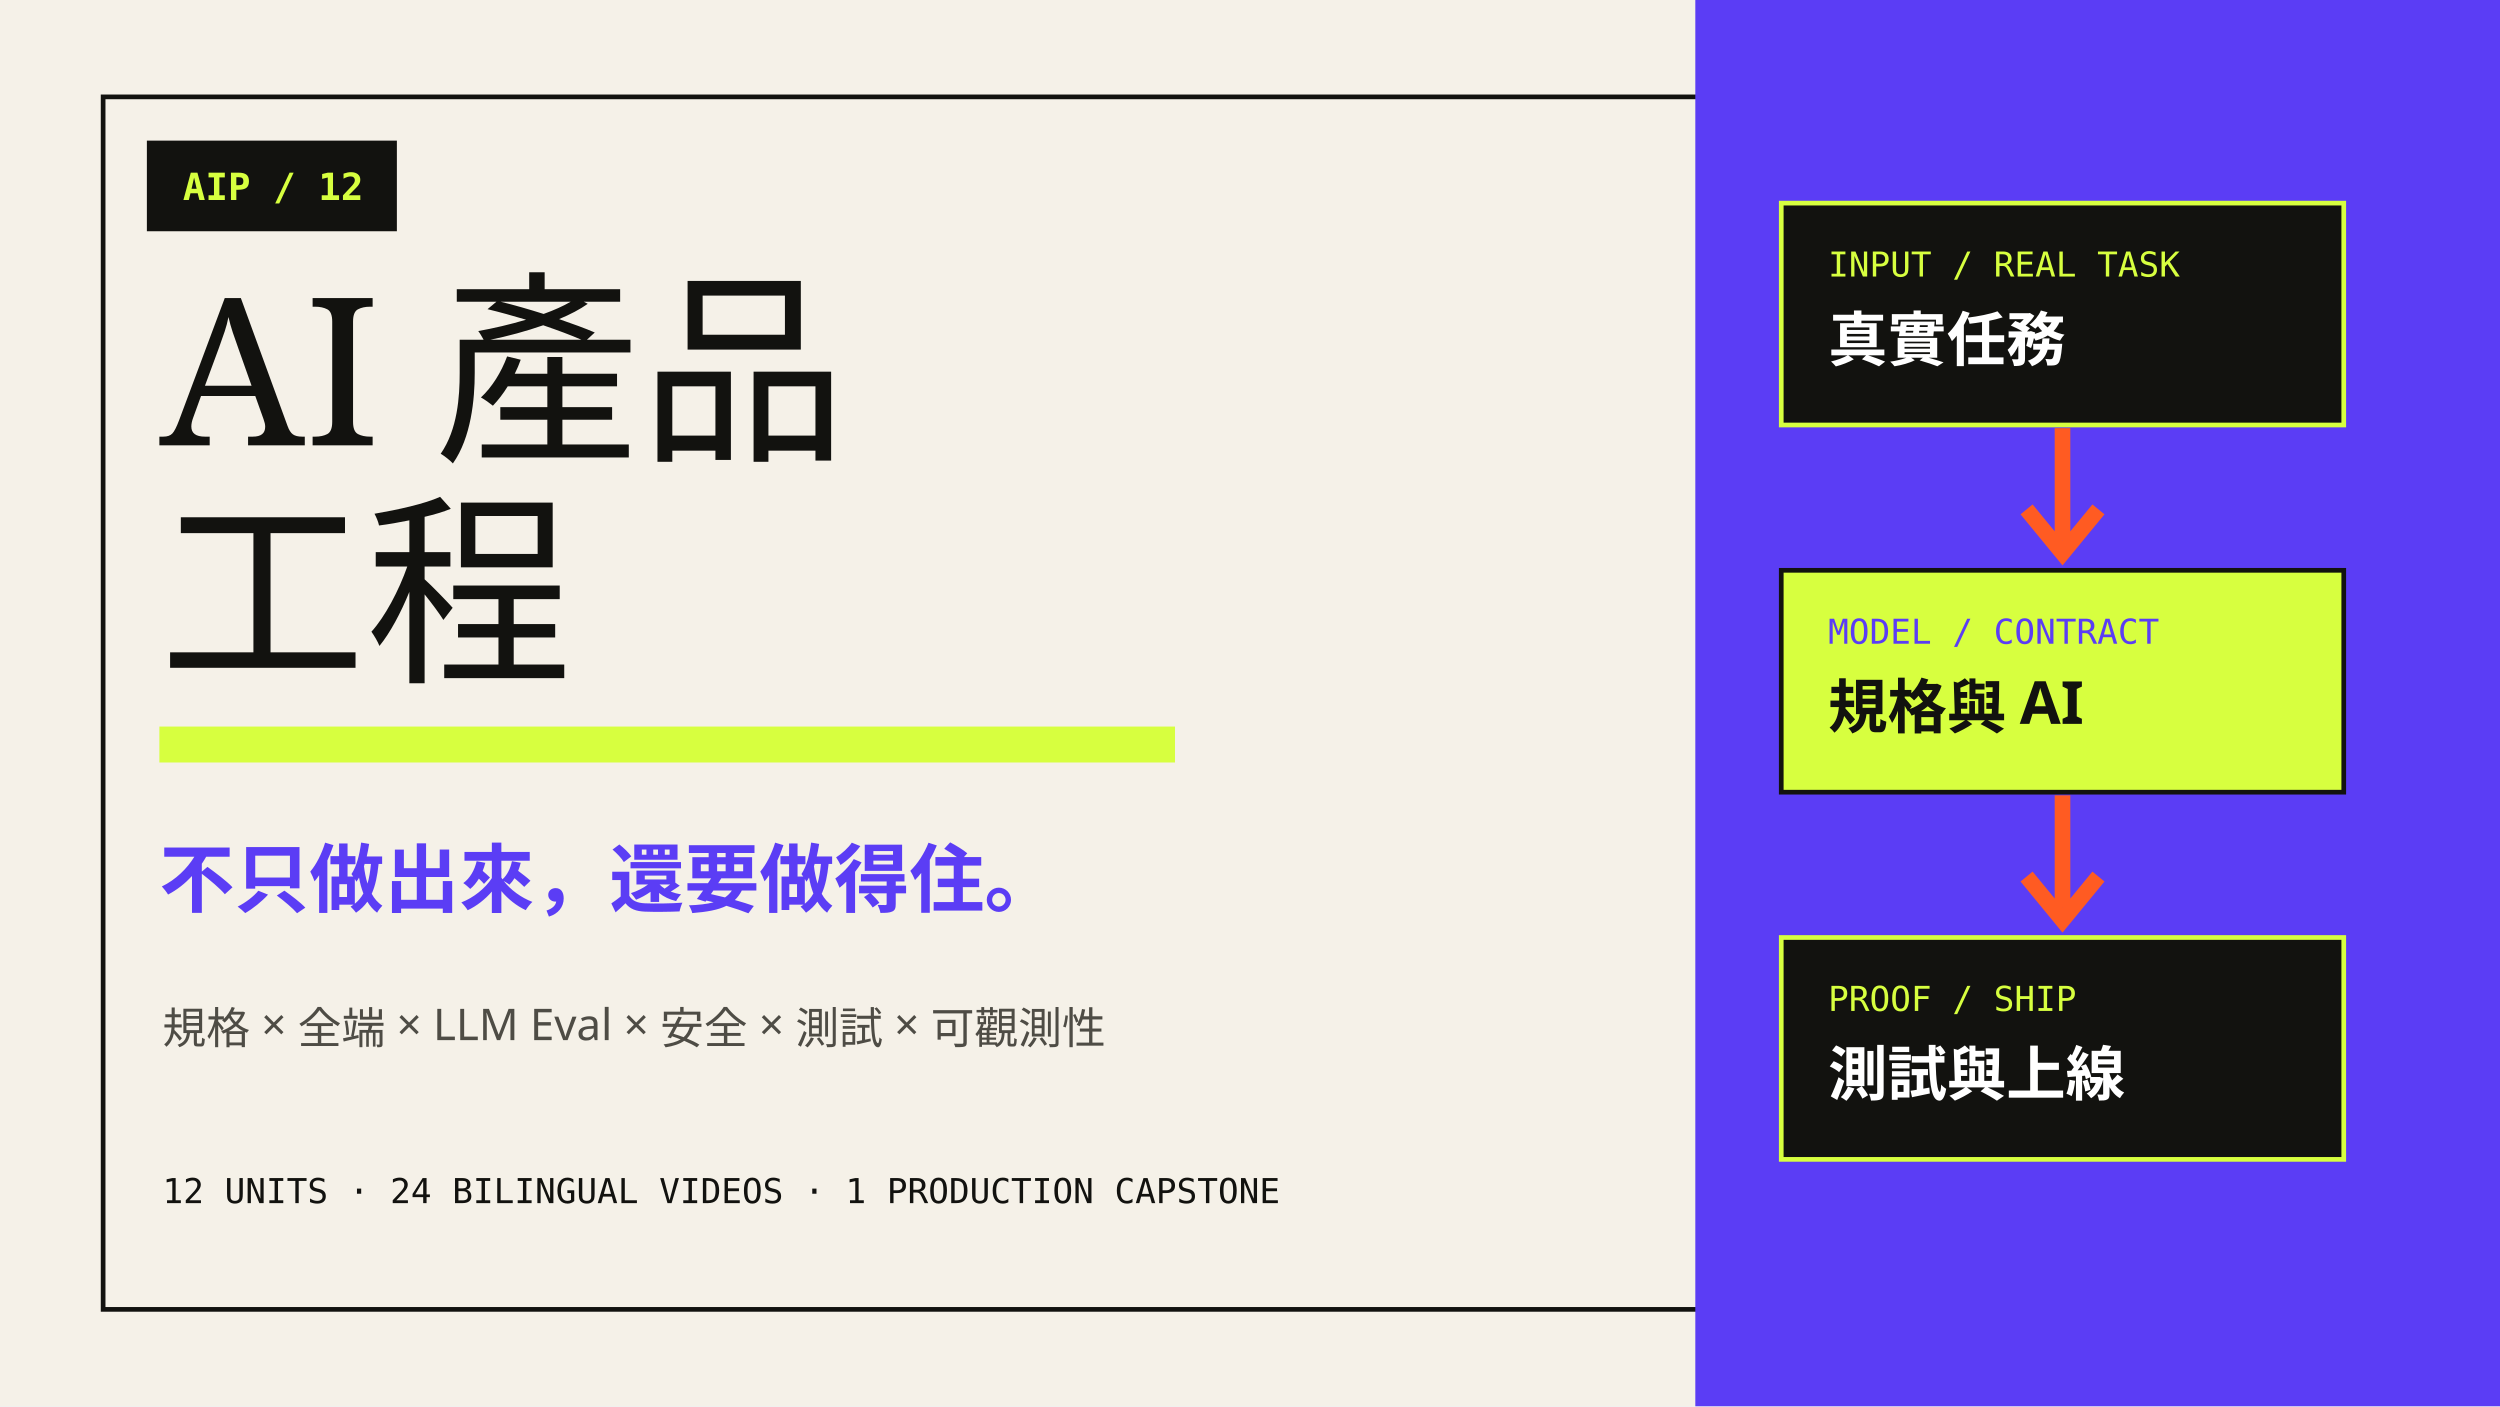
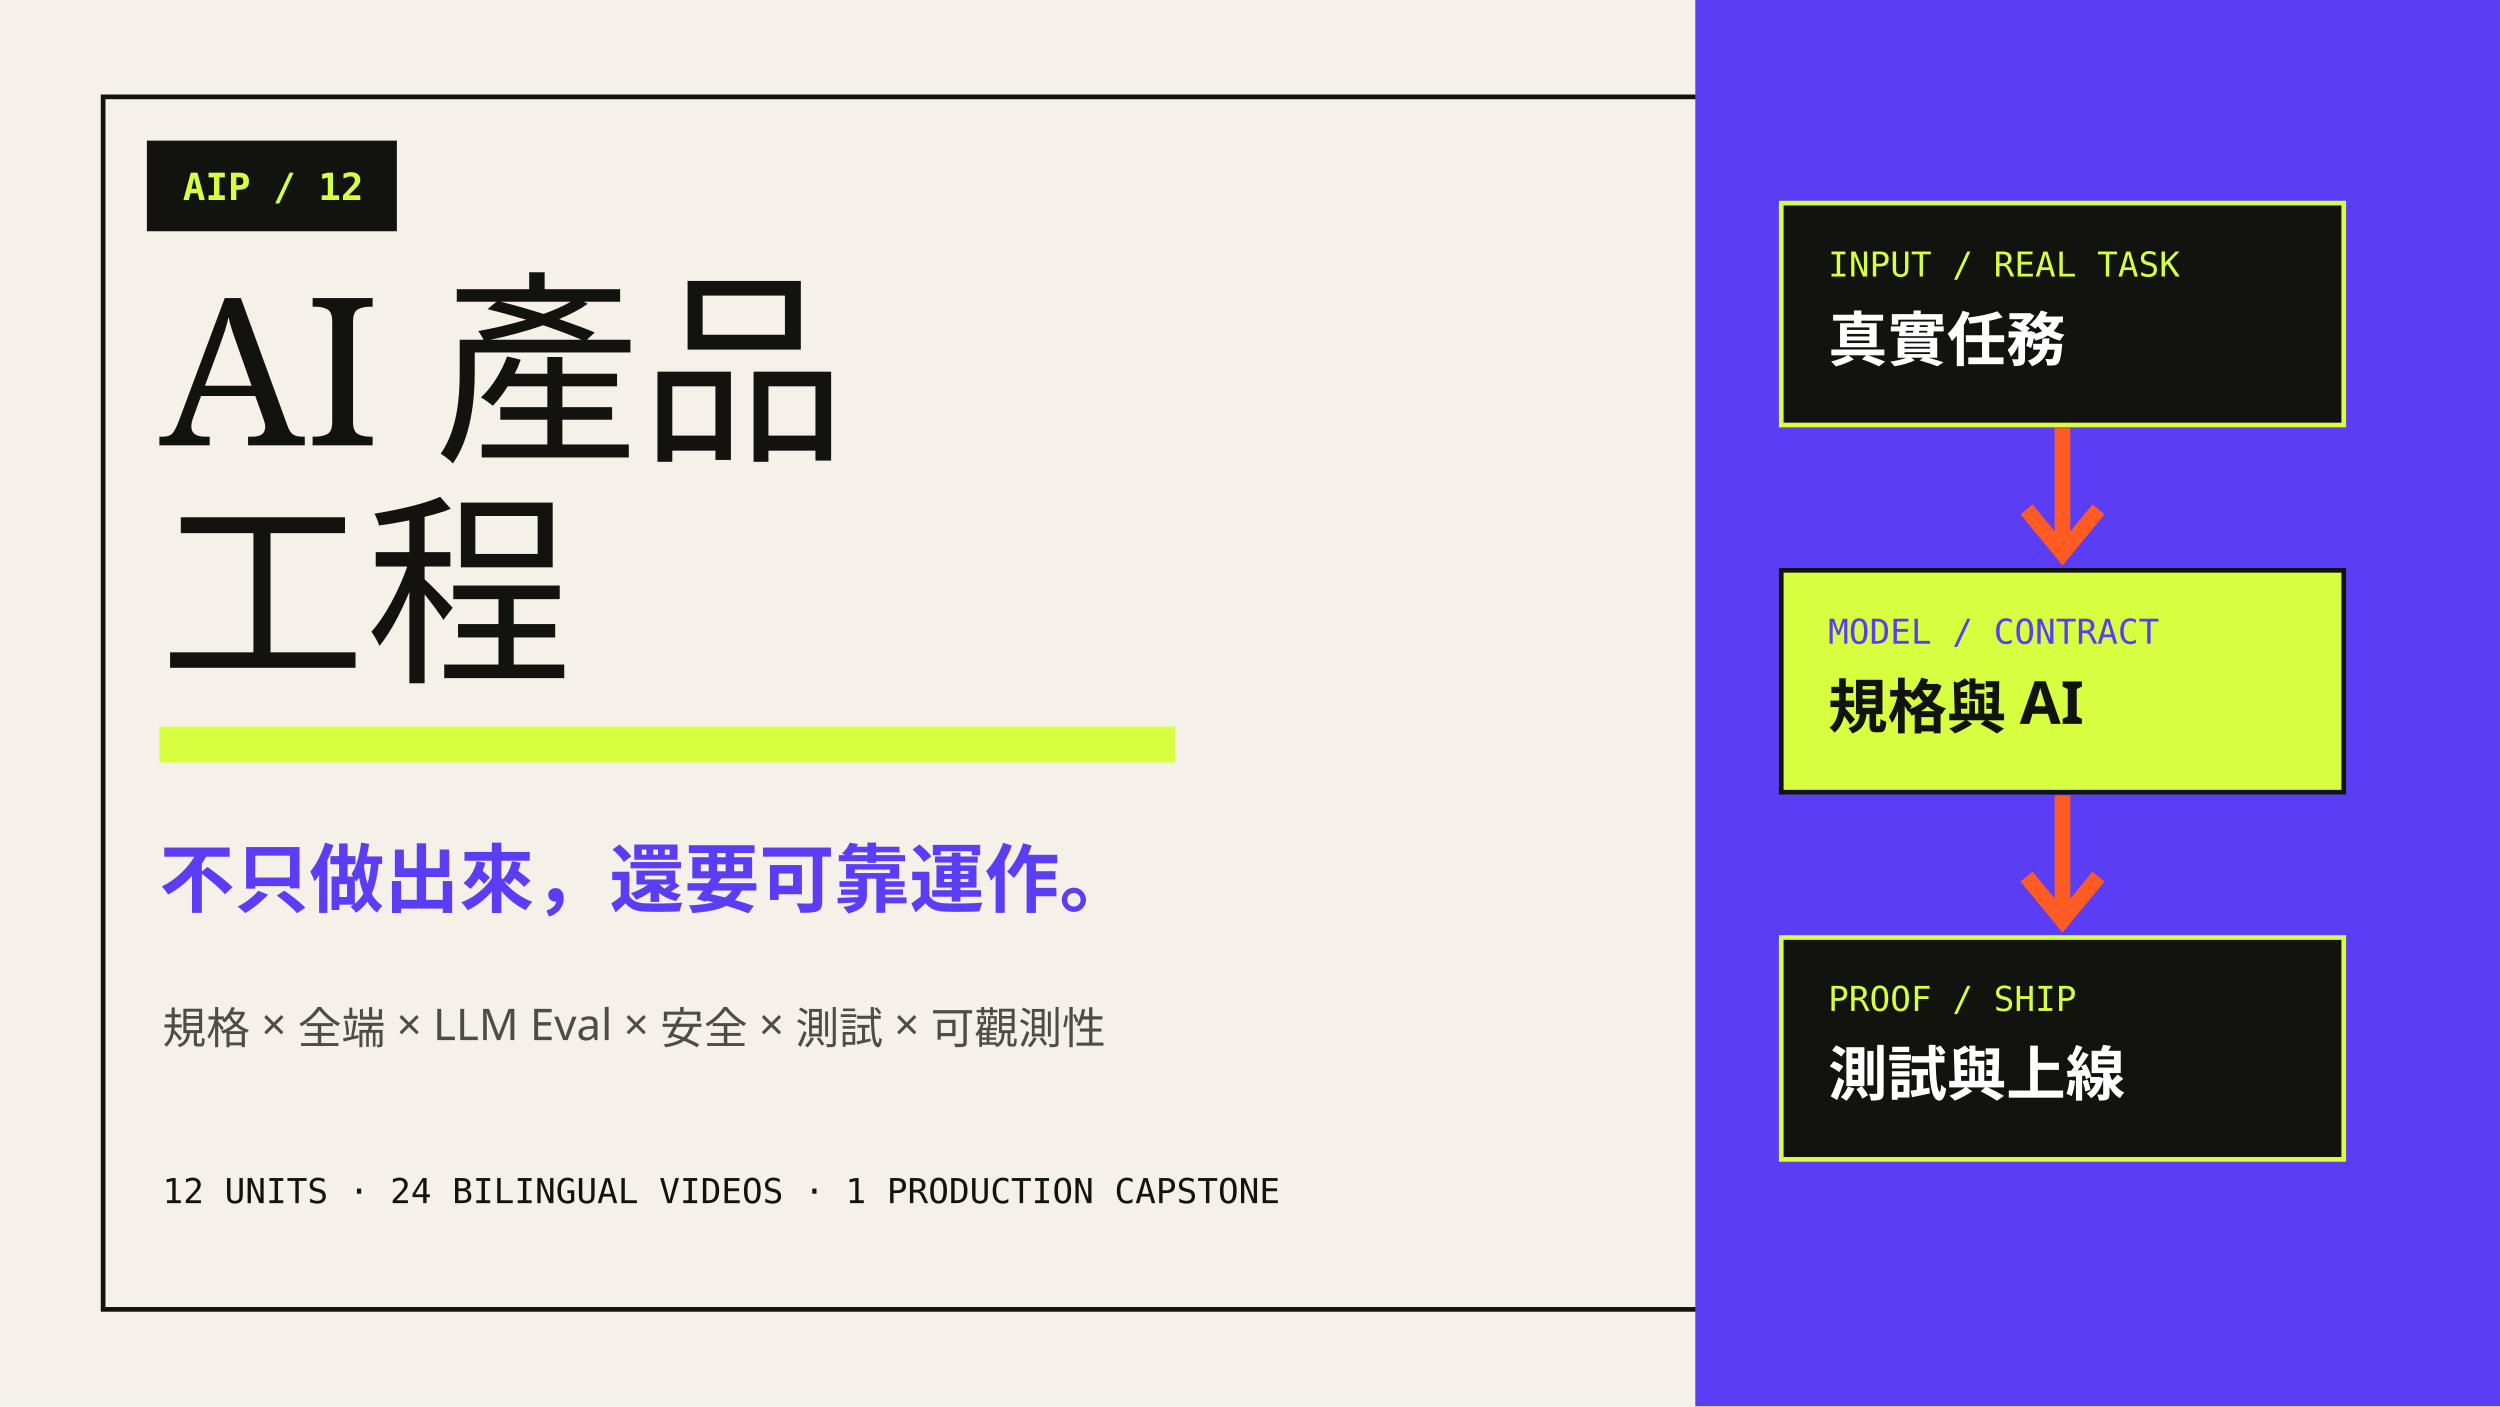
<svg xmlns="http://www.w3.org/2000/svg" width="1600" height="900" viewBox="0 0 1600 900" role="img" aria-labelledby="title desc">
  <rect width="1600" height="900" fill="#f5f1e8" />
  <rect x="66" y="62" width="1468" height="776" fill="none" stroke="#12120f" stroke-width="3" />
  <rect x="1085" width="515" height="900" fill="#5b3df5" />
  <g font-family="sans-serif">
    <rect x="1140" y="130" width="360" height="142" fill="#12120f" stroke="#d7ff3f" stroke-width="3" />
    <text x="1170" y="177" fill="#d7ff3f" font-family="monospace" font-size="22">INPUT / REAL TASK</text>
    <text x="1170" y="231" fill="#fff" font-size="38" font-weight="700">真實任務</text>
    <path d="M1320 274v72m-23-20 23 28 23-28" fill="none" stroke="#ff5b22" stroke-width="10" />
    <rect x="1140" y="365" width="360" height="142" fill="#d7ff3f" stroke="#12120f" stroke-width="3" />
    <text x="1170" y="412" fill="#5b3df5" font-family="monospace" font-size="22">MODEL / CONTRACT</text>
    <text x="1170" y="466" fill="#12120f" font-size="38" font-weight="700">規格與 AI</text>
    <path d="M1320 509v72m-23-20 23 28 23-28" fill="none" stroke="#ff5b22" stroke-width="10" />
    <rect x="1140" y="600" width="360" height="142" fill="#12120f" stroke="#d7ff3f" stroke-width="3" />
    <text x="1170" y="647" fill="#d7ff3f" font-family="monospace" font-size="22">PROOF / SHIP</text>
    <text x="1170" y="701" fill="#fff" font-size="38" font-weight="700">測試與上線</text>
  </g>
  <rect x="94" y="90" width="160" height="58" fill="#12120f" />
  <text x="117" y="128" fill="#d7ff3f" font-family="monospace" font-size="24" font-weight="700">AIP / 12</text>
  <text x="102" y="285" fill="#12120f" font-family="Georgia,serif" font-size="132">AI 產品</text>
  <text x="102" y="427" fill="#12120f" font-family="Georgia,serif" font-size="132">工程</text>
  <rect x="102" y="465" width="650" height="23" fill="#d7ff3f" />
-   <text x="102" y="580" fill="#5b3df5" font-family="sans-serif" font-size="48" font-weight="800">不只做出來，還要做得住。</text>
+   <text x="102" y="580" fill="#5b3df5" font-family="sans-serif" font-size="48" font-weight="800">不只做出來，還要可靠運作。</text>
  <text x="104" y="668" fill="#4e4c45" font-family="sans-serif" font-size="28">規格 × 全端 × LLM Eval × 安全 × 測試 × 可觀測性</text>
  <text x="104" y="770" fill="#12120f" font-family="monospace" font-size="22">12 UNITS · 24 BILINGUAL VIDEOS · 1 PRODUCTION CAPSTONE</text>
</svg>
